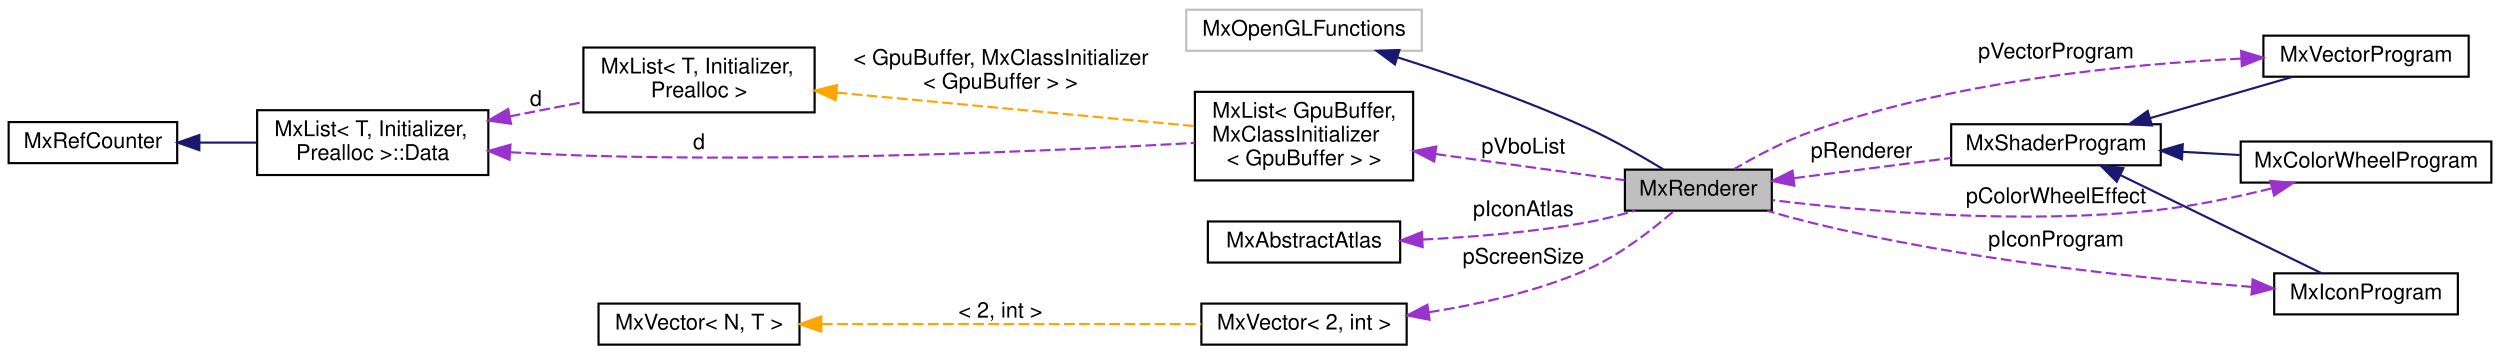
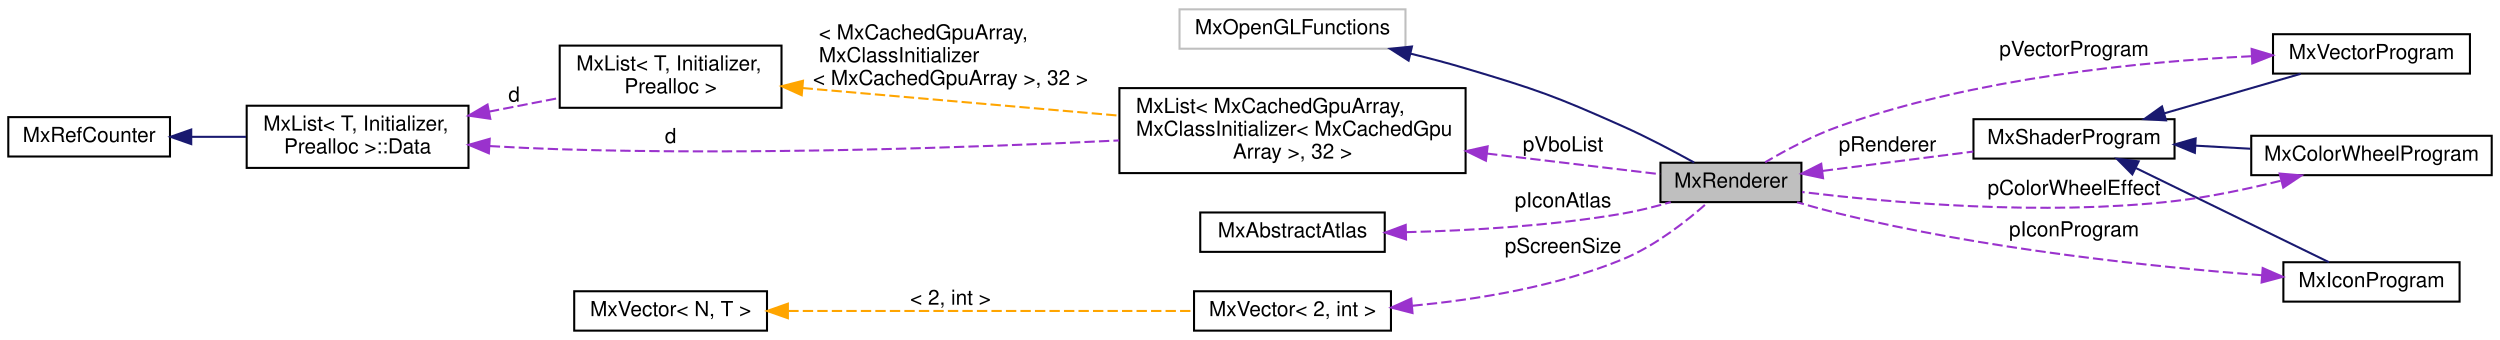
- <svg xmlns="http://www.w3.org/2000/svg" xmlns:xlink="http://www.w3.org/1999/xlink" width="1157pt" height="164pt" viewBox="0.00 0.00 1157.00 164.00">
+ <svg xmlns="http://www.w3.org/2000/svg" xmlns:xlink="http://www.w3.org/1999/xlink" width="1206pt" height="164pt" viewBox="0.00 0.00 1206.00 164.00">
  <g id="graph0" class="graph" transform="scale(1 1) rotate(0) translate(4 160)">
    <g id="node1" class="node">
      <g id="a_node1">
        <a xlink:title=" ">
-           <polygon fill="#bfbfbf" stroke="black" points="748,-62.5 748,-81.5 816,-81.5 816,-62.5 748,-62.5" />
-           <text text-anchor="middle" x="782" y="-69.5" font-family="Helvetica,sans-Serif" font-size="10.00">MxRenderer</text>
+           <polygon fill="#bfbfbf" stroke="black" points="797,-62.5 797,-81.5 865,-81.5 865,-62.5 797,-62.5" />
+           <text text-anchor="middle" x="831" y="-69.5" font-family="Helvetica,sans-Serif" font-size="10.00">MxRenderer</text>
        </a>
      </g>
    </g>
    <g id="node4" class="node">
      <g id="a_node4">
        <a xlink:href="class_mx_shader_program.html" target="_top" xlink:title=" ">
-           <polygon fill="none" stroke="black" points="899,-83.5 899,-102.5 996,-102.5 996,-83.5 899,-83.5" />
-           <text text-anchor="middle" x="947.5" y="-90.5" font-family="Helvetica,sans-Serif" font-size="10.00">MxShaderProgram</text>
+           <polygon fill="none" stroke="black" points="948,-83.5 948,-102.5 1045,-102.5 1045,-83.5 948,-83.5" />
+           <text text-anchor="middle" x="996.5" y="-90.5" font-family="Helvetica,sans-Serif" font-size="10.00">MxShaderProgram</text>
        </a>
      </g>
    </g>
    <g id="edge4" class="edge">
-       <path fill="none" stroke="#9a32cd" stroke-dasharray="5,2" d="M826.29,-77.56C848.64,-80.43 875.96,-83.94 898.9,-86.89" />
-       <polygon fill="#9a32cd" stroke="#9a32cd" points="826.45,-74.05 816.09,-76.25 825.56,-81 826.45,-74.05" />
-       <text text-anchor="middle" x="857.5" y="-87" font-family="Helvetica,sans-Serif" font-size="10.00"> pRenderer</text>
+       <path fill="none" stroke="#9a32cd" stroke-dasharray="5,2" d="M875.29,-77.56C897.64,-80.43 924.96,-83.94 947.9,-86.89" />
+       <polygon fill="#9a32cd" stroke="#9a32cd" points="875.45,-74.05 865.09,-76.25 874.56,-81 875.45,-74.05" />
+       <text text-anchor="middle" x="906.5" y="-87" font-family="Helvetica,sans-Serif" font-size="10.00"> pRenderer</text>
    </g>
    <g id="node2" class="node">
      <g id="a_node2">
        <a xlink:title=" ">
-           <polygon fill="none" stroke="#bfbfbf" points="545,-136.5 545,-155.5 654,-155.5 654,-136.5 545,-136.5" />
-           <text text-anchor="middle" x="599.5" y="-143.5" font-family="Helvetica,sans-Serif" font-size="10.00">MxOpenGLFunctions</text>
+           <polygon fill="none" stroke="#bfbfbf" points="565,-136.5 565,-155.5 674,-155.5 674,-136.5 565,-136.5" />
+           <text text-anchor="middle" x="619.5" y="-143.5" font-family="Helvetica,sans-Serif" font-size="10.00">MxOpenGLFunctions</text>
        </a>
      </g>
    </g>
    <g id="edge1" class="edge">
-       <path fill="none" stroke="midnightblue" d="M642.87,-133.44C668.53,-125.3 701.68,-113.84 730,-101 742.43,-95.36 755.82,-87.68 765.76,-81.64" />
-       <polygon fill="midnightblue" stroke="midnightblue" points="641.57,-130.18 633.07,-136.5 643.66,-136.86 641.57,-130.18" />
+       <path fill="none" stroke="midnightblue" d="M676.53,-134.1C685.44,-131.93 694.51,-129.53 703,-127 737.5,-116.72 746.13,-113.68 779,-99 790.71,-93.77 803.46,-87.02 813.28,-81.58" />
+       <polygon fill="midnightblue" stroke="midnightblue" points="675.51,-130.75 666.59,-136.47 677.13,-137.56 675.51,-130.75" />
    </g>
    <g id="node3" class="node">
      <g id="a_node3">
        <a xlink:href="class_mx_vector_program.html" target="_top" xlink:title=" ">
-           <polygon fill="none" stroke="black" points="1043.5,-124.5 1043.5,-143.5 1138.5,-143.5 1138.5,-124.5 1043.5,-124.5" />
-           <text text-anchor="middle" x="1091" y="-131.5" font-family="Helvetica,sans-Serif" font-size="10.00">MxVectorProgram</text>
+           <polygon fill="none" stroke="black" points="1092.5,-124.5 1092.5,-143.5 1187.5,-143.5 1187.5,-124.5 1092.5,-124.5" />
+           <text text-anchor="middle" x="1140" y="-131.5" font-family="Helvetica,sans-Serif" font-size="10.00">MxVectorProgram</text>
        </a>
      </g>
    </g>
    <g id="edge2" class="edge">
-       <path fill="none" stroke="#9a32cd" stroke-dasharray="5,2" d="M1033.12,-132.88C980.18,-130.3 899.76,-122.42 834,-99 821.54,-94.56 808.37,-87.52 798.54,-81.74" />
-       <polygon fill="#9a32cd" stroke="#9a32cd" points="1033.19,-136.39 1043.34,-133.33 1033.5,-129.39 1033.19,-136.39" />
-       <text text-anchor="middle" x="947.5" y="-133" font-family="Helvetica,sans-Serif" font-size="10.00"> pVectorProgram</text>
+       <path fill="none" stroke="#9a32cd" stroke-dasharray="5,2" d="M1082.12,-132.88C1029.18,-130.3 948.76,-122.42 883,-99 870.54,-94.56 857.37,-87.52 847.54,-81.74" />
+       <polygon fill="#9a32cd" stroke="#9a32cd" points="1082.19,-136.39 1092.34,-133.33 1082.5,-129.39 1082.19,-136.39" />
+       <text text-anchor="middle" x="996.5" y="-133" font-family="Helvetica,sans-Serif" font-size="10.00"> pVectorProgram</text>
    </g>
    <g id="edge3" class="edge">
-       <path fill="none" stroke="midnightblue" d="M991,-105.32C1012.11,-111.43 1037.22,-118.71 1056.87,-124.4" />
-       <polygon fill="midnightblue" stroke="midnightblue" points="991.9,-101.93 981.32,-102.51 989.95,-108.65 991.9,-101.93" />
+       <path fill="none" stroke="midnightblue" d="M1040,-105.32C1061.11,-111.43 1086.22,-118.71 1105.87,-124.4" />
+       <polygon fill="midnightblue" stroke="midnightblue" points="1040.9,-101.93 1030.32,-102.51 1038.95,-108.65 1040.9,-101.93" />
    </g>
    <g id="node5" class="node">
      <g id="a_node5">
        <a xlink:href="class_mx_color_wheel_program.html" target="_top" xlink:title=" ">
-           <polygon fill="none" stroke="black" points="1033,-75.5 1033,-94.5 1149,-94.5 1149,-75.5 1033,-75.5" />
-           <text text-anchor="middle" x="1091" y="-82.5" font-family="Helvetica,sans-Serif" font-size="10.00">MxColorWheelProgram</text>
+           <polygon fill="none" stroke="black" points="1082,-75.5 1082,-94.5 1198,-94.5 1198,-75.5 1082,-75.5" />
+           <text text-anchor="middle" x="1140" y="-82.5" font-family="Helvetica,sans-Serif" font-size="10.00">MxColorWheelProgram</text>
        </a>
      </g>
    </g>
    <g id="edge6" class="edge">
-       <path fill="none" stroke="midnightblue" d="M1006.1,-89.74C1014.82,-89.25 1023.83,-88.74 1032.55,-88.25" />
-       <polygon fill="midnightblue" stroke="midnightblue" points="1005.8,-86.25 996.01,-90.31 1006.19,-93.24 1005.8,-86.25" />
+       <path fill="none" stroke="midnightblue" d="M1055.1,-89.74C1063.82,-89.25 1072.83,-88.74 1081.55,-88.25" />
+       <polygon fill="midnightblue" stroke="midnightblue" points="1054.8,-86.25 1045.01,-90.31 1055.19,-93.24 1054.8,-86.25" />
    </g>
    <g id="node13" class="node">
      <g id="a_node13">
        <a xlink:href="class_mx_icon_program.html" target="_top" xlink:title=" ">
-           <polygon fill="none" stroke="black" points="1048.5,-14.5 1048.5,-33.5 1133.5,-33.5 1133.5,-14.5 1048.5,-14.5" />
-           <text text-anchor="middle" x="1091" y="-21.5" font-family="Helvetica,sans-Serif" font-size="10.00">MxIconProgram</text>
+           <polygon fill="none" stroke="black" points="1097.5,-14.5 1097.5,-33.5 1182.5,-33.5 1182.5,-14.5 1097.5,-14.5" />
+           <text text-anchor="middle" x="1140" y="-21.5" font-family="Helvetica,sans-Serif" font-size="10.00">MxIconProgram</text>
        </a>
      </g>
    </g>
    <g id="edge16" class="edge">
-       <path fill="none" stroke="midnightblue" d="M977.39,-78.91C1005.17,-65.37 1046.39,-45.27 1070.49,-33.51" />
-       <polygon fill="midnightblue" stroke="midnightblue" points="975.63,-75.88 968.17,-83.41 978.7,-82.17 975.63,-75.88" />
+       <path fill="none" stroke="midnightblue" d="M1026.39,-78.91C1054.17,-65.37 1095.39,-45.27 1119.49,-33.51" />
+       <polygon fill="midnightblue" stroke="midnightblue" points="1024.63,-75.88 1017.17,-83.41 1027.7,-82.17 1024.63,-75.88" />
    </g>
    <g id="edge5" class="edge">
-       <path fill="none" stroke="#9a32cd" stroke-dasharray="5,2" d="M1047.18,-72.79C1031.25,-68.83 1012.94,-64.96 996,-63 932.76,-55.7 858.35,-62.27 816.32,-67.37" />
-       <polygon fill="#9a32cd" stroke="#9a32cd" points="1046.71,-76.28 1057.26,-75.39 1048.45,-69.5 1046.71,-76.28" />
-       <text text-anchor="middle" x="947.5" y="-66" font-family="Helvetica,sans-Serif" font-size="10.00"> pColorWheelEffect</text>
+       <path fill="none" stroke="#9a32cd" stroke-dasharray="5,2" d="M1096.18,-72.79C1080.25,-68.83 1061.94,-64.96 1045,-63 981.76,-55.7 907.35,-62.27 865.32,-67.37" />
+       <polygon fill="#9a32cd" stroke="#9a32cd" points="1095.71,-76.28 1106.26,-75.39 1097.45,-69.5 1095.71,-76.28" />
+       <text text-anchor="middle" x="996.5" y="-66" font-family="Helvetica,sans-Serif" font-size="10.00"> pColorWheelEffect</text>
    </g>
    <g id="node6" class="node">
      <g id="a_node6">
        <a xlink:href="class_mx_list.html" target="_top" xlink:title=" ">
-           <polygon fill="none" stroke="black" points="549,-76.5 549,-117.5 650,-117.5 650,-76.5 549,-76.5" />
-           <text text-anchor="start" x="557" y="-105.5" font-family="Helvetica,sans-Serif" font-size="10.00">MxList&lt; GpuBuffer,</text>
-           <text text-anchor="start" x="557" y="-94.5" font-family="Helvetica,sans-Serif" font-size="10.00"> MxClassInitializer</text>
-           <text text-anchor="middle" x="599.5" y="-83.5" font-family="Helvetica,sans-Serif" font-size="10.00">&lt; GpuBuffer &gt; &gt;</text>
+           <polygon fill="none" stroke="black" points="536,-76.5 536,-117.5 703,-117.5 703,-76.5 536,-76.5" />
+           <text text-anchor="start" x="544" y="-105.5" font-family="Helvetica,sans-Serif" font-size="10.00">MxList&lt; MxCachedGpuArray,</text>
+           <text text-anchor="start" x="544" y="-94.5" font-family="Helvetica,sans-Serif" font-size="10.00"> MxClassInitializer&lt; MxCachedGpu</text>
+           <text text-anchor="middle" x="619.5" y="-83.5" font-family="Helvetica,sans-Serif" font-size="10.00">Array &gt;, 32 &gt;</text>
        </a>
      </g>
    </g>
    <g id="edge7" class="edge">
-       <path fill="none" stroke="#9a32cd" stroke-dasharray="5,2" d="M660.39,-88.71C689.53,-84.67 723.45,-79.97 747.89,-76.59" />
-       <polygon fill="#9a32cd" stroke="#9a32cd" points="659.73,-85.26 650.3,-90.1 660.69,-92.2 659.73,-85.26" />
-       <text text-anchor="middle" x="701" y="-89" font-family="Helvetica,sans-Serif" font-size="10.00"> pVboList</text>
+       <path fill="none" stroke="#9a32cd" stroke-dasharray="5,2" d="M713.34,-85.92C743.15,-82.36 774.26,-78.65 796.85,-75.96" />
+       <polygon fill="#9a32cd" stroke="#9a32cd" points="712.81,-82.46 703.3,-87.12 713.64,-89.41 712.81,-82.46" />
+       <text text-anchor="middle" x="750" y="-87" font-family="Helvetica,sans-Serif" font-size="10.00"> pVboList</text>
    </g>
    <g id="node7" class="node">
      <g id="a_node7">
        <a xlink:href="struct_mx_list_1_1_data.html" target="_top" xlink:title="these members are public to allow unions">
          <polygon fill="none" stroke="black" points="115,-79 115,-109 222,-109 222,-79 115,-79" />
          <text text-anchor="start" x="123" y="-97" font-family="Helvetica,sans-Serif" font-size="10.00">MxList&lt; T, Initializer,</text>
          <text text-anchor="middle" x="168.5" y="-86" font-family="Helvetica,sans-Serif" font-size="10.00"> Prealloc &gt;::Data</text>
        </a>
      </g>
    </g>
    <g id="edge8" class="edge">
-       <path fill="none" stroke="#9a32cd" stroke-dasharray="5,2" d="M232.24,-89.53C243.48,-88.89 255.08,-88.34 266,-88 366.43,-84.88 483.95,-90.16 548.92,-93.86" />
+       <path fill="none" stroke="#9a32cd" stroke-dasharray="5,2" d="M232.24,-89.53C243.48,-88.89 255.08,-88.34 266,-88 358.39,-85.13 464.43,-88.78 535.87,-92.25" />
      <polygon fill="#9a32cd" stroke="#9a32cd" points="231.83,-86.05 222.06,-90.14 232.25,-93.04 231.83,-86.05" />
      <text text-anchor="middle" x="319.5" y="-91" font-family="Helvetica,sans-Serif" font-size="10.00"> d</text>
    </g>
    <g id="node9" class="node">
      <g id="a_node9">
        <a xlink:href="class_mx_list.html" target="_top" xlink:title=" ">
          <polygon fill="none" stroke="black" points="266,-108 266,-138 373,-138 373,-108 266,-108" />
          <text text-anchor="start" x="274" y="-126" font-family="Helvetica,sans-Serif" font-size="10.00">MxList&lt; T, Initializer,</text>
          <text text-anchor="middle" x="319.5" y="-115" font-family="Helvetica,sans-Serif" font-size="10.00"> Prealloc &gt;</text>
        </a>
      </g>
    </g>
    <g id="edge11" class="edge">
      <path fill="none" stroke="#9a32cd" stroke-dasharray="5,2" d="M231.87,-106.14C243.2,-108.34 254.92,-110.63 265.94,-112.77" />
      <polygon fill="#9a32cd" stroke="#9a32cd" points="232.52,-102.7 222.03,-104.22 231.18,-109.57 232.52,-102.7" />
      <text text-anchor="middle" x="244" y="-111" font-family="Helvetica,sans-Serif" font-size="10.00"> d</text>
    </g>
    <g id="node8" class="node">
      <g id="a_node8">
        <a xlink:href="class_mx_ref_counter.html" target="_top" xlink:title=" ">
          <polygon fill="none" stroke="black" points="0,-84.5 0,-103.5 78,-103.5 78,-84.5 0,-84.5" />
          <text text-anchor="middle" x="39" y="-91.5" font-family="Helvetica,sans-Serif" font-size="10.00">MxRefCounter</text>
        </a>
      </g>
    </g>
    <g id="edge9" class="edge">
      <path fill="none" stroke="midnightblue" d="M88.46,-94C97.03,-94 105.98,-94 114.66,-94" />
      <polygon fill="midnightblue" stroke="midnightblue" points="88.25,-90.5 78.25,-94 88.25,-97.5 88.25,-90.5" />
    </g>
    <g id="edge10" class="edge">
-       <path fill="none" stroke="orange" stroke-dasharray="5,2" d="M383.19,-117.14C433.3,-112.45 502.6,-105.97 548.9,-101.64" />
-       <polygon fill="orange" stroke="orange" points="382.75,-113.66 373.12,-118.08 383.4,-120.63 382.75,-113.66" />
-       <text text-anchor="start" x="391" y="-130" font-family="Helvetica,sans-Serif" font-size="10.00"> &lt; GpuBuffer, MxClassInitializer</text>
-       <text text-anchor="middle" x="459" y="-119" font-family="Helvetica,sans-Serif" font-size="10.00">&lt; GpuBuffer &gt; &gt;</text>
+       <path fill="none" stroke="orange" stroke-dasharray="5,2" d="M383.16,-117.53C427.53,-113.66 487.5,-108.43 535.8,-104.22" />
+       <polygon fill="orange" stroke="orange" points="382.75,-114.06 373.09,-118.41 383.36,-121.03 382.75,-114.06" />
+       <text text-anchor="start" x="391" y="-141" font-family="Helvetica,sans-Serif" font-size="10.00"> &lt; MxCachedGpuArray,</text>
+       <text text-anchor="start" x="391" y="-130" font-family="Helvetica,sans-Serif" font-size="10.00"> MxClassInitializer</text>
+       <text text-anchor="middle" x="454.5" y="-119" font-family="Helvetica,sans-Serif" font-size="10.00">&lt; MxCachedGpuArray &gt;, 32 &gt;</text>
    </g>
    <g id="node10" class="node">
      <g id="a_node10">
        <a xlink:href="class_mx_abstract_atlas.html" target="_top" xlink:title=" ">
-           <polygon fill="none" stroke="black" points="555,-38.5 555,-57.5 644,-57.5 644,-38.5 555,-38.5" />
-           <text text-anchor="middle" x="599.5" y="-45.5" font-family="Helvetica,sans-Serif" font-size="10.00">MxAbstractAtlas</text>
+           <polygon fill="none" stroke="black" points="575,-38.5 575,-57.5 664,-57.5 664,-38.5 575,-38.5" />
+           <text text-anchor="middle" x="619.5" y="-45.5" font-family="Helvetica,sans-Serif" font-size="10.00">MxAbstractAtlas</text>
        </a>
      </g>
    </g>
    <g id="edge12" class="edge">
-       <path fill="none" stroke="#9a32cd" stroke-dasharray="5,2" d="M654.34,-49.13C677.73,-50.3 705.36,-52.57 730,-57 737.45,-58.34 745.36,-60.36 752.67,-62.49" />
-       <polygon fill="#9a32cd" stroke="#9a32cd" points="654.4,-45.63 644.25,-48.69 654.09,-52.63 654.4,-45.63" />
-       <text text-anchor="middle" x="701" y="-60" font-family="Helvetica,sans-Serif" font-size="10.00"> pIconAtlas</text>
+       <path fill="none" stroke="#9a32cd" stroke-dasharray="5,2" d="M674.31,-48C705.15,-48.76 744.47,-51.02 779,-57 786.55,-58.31 794.56,-60.34 801.95,-62.5" />
+       <polygon fill="#9a32cd" stroke="#9a32cd" points="674.27,-44.5 664.2,-47.8 674.12,-51.5 674.27,-44.5" />
+       <text text-anchor="middle" x="750" y="-60" font-family="Helvetica,sans-Serif" font-size="10.00"> pIconAtlas</text>
    </g>
    <g id="node11" class="node">
      <g id="a_node11">
        <a xlink:href="class_mx_vector.html" target="_top" xlink:title=" ">
-           <polygon fill="none" stroke="black" points="552,-0.5 552,-19.5 647,-19.5 647,-0.5 552,-0.5" />
-           <text text-anchor="middle" x="599.5" y="-7.5" font-family="Helvetica,sans-Serif" font-size="10.00">MxVector&lt; 2, int &gt;</text>
+           <polygon fill="none" stroke="black" points="572,-0.5 572,-19.5 667,-19.5 667,-0.5 572,-0.5" />
+           <text text-anchor="middle" x="619.5" y="-7.5" font-family="Helvetica,sans-Serif" font-size="10.00">MxVector&lt; 2, int &gt;</text>
        </a>
      </g>
    </g>
    <g id="edge13" class="edge">
-       <path fill="none" stroke="#9a32cd" stroke-dasharray="5,2" d="M657.26,-15.5C680.5,-19.12 707.22,-25.12 730,-35 745.46,-41.7 760.77,-53.73 770.52,-62.25" />
-       <polygon fill="#9a32cd" stroke="#9a32cd" points="657.6,-12.01 647.2,-14.03 656.6,-18.94 657.6,-12.01" />
-       <text text-anchor="middle" x="701" y="-38" font-family="Helvetica,sans-Serif" font-size="10.00"> pScreenSize</text>
+       <path fill="none" stroke="#9a32cd" stroke-dasharray="5,2" d="M677.34,-12.5C708.35,-15.44 746.85,-21.71 779,-35 794.77,-41.52 810.26,-53.83 819.95,-62.46" />
+       <polygon fill="#9a32cd" stroke="#9a32cd" points="677.4,-8.99 667.14,-11.62 676.8,-15.96 677.4,-8.99" />
+       <text text-anchor="middle" x="750" y="-38" font-family="Helvetica,sans-Serif" font-size="10.00"> pScreenSize</text>
    </g>
    <g id="node12" class="node">
      <g id="a_node12">
        <a xlink:href="class_mx_vector.html" target="_top" xlink:title=" ">
          <polygon fill="none" stroke="black" points="273,-0.5 273,-19.5 366,-19.5 366,-0.5 273,-0.5" />
          <text text-anchor="middle" x="319.5" y="-7.5" font-family="Helvetica,sans-Serif" font-size="10.00">MxVector&lt; N, T &gt;</text>
        </a>
      </g>
    </g>
    <g id="edge14" class="edge">
-       <path fill="none" stroke="orange" stroke-dasharray="5,2" d="M376.39,-10C427.94,-10 503.6,-10 551.95,-10" />
-       <polygon fill="orange" stroke="orange" points="376.09,-6.5 366.09,-10 376.09,-13.5 376.09,-6.5" />
-       <text text-anchor="middle" x="459" y="-13" font-family="Helvetica,sans-Serif" font-size="10.00"> &lt; 2, int &gt;</text>
+       <path fill="none" stroke="orange" stroke-dasharray="5,2" d="M376.26,-10C432.72,-10 519.03,-10 571.94,-10" />
+       <polygon fill="orange" stroke="orange" points="376.08,-6.5 366.08,-10 376.08,-13.5 376.08,-6.5" />
+       <text text-anchor="middle" x="454.5" y="-13" font-family="Helvetica,sans-Serif" font-size="10.00"> &lt; 2, int &gt;</text>
    </g>
    <g id="edge15" class="edge">
-       <path fill="none" stroke="#9a32cd" stroke-dasharray="5,2" d="M1038.22,-27.21C986.05,-31.25 903.55,-39.85 834,-57 827.46,-58.61 820.5,-60.53 813.9,-62.44" />
-       <polygon fill="#9a32cd" stroke="#9a32cd" points="1038.52,-30.7 1048.23,-26.46 1038,-23.72 1038.52,-30.7" />
-       <text text-anchor="middle" x="947.5" y="-46" font-family="Helvetica,sans-Serif" font-size="10.00"> pIconProgram</text>
+       <path fill="none" stroke="#9a32cd" stroke-dasharray="5,2" d="M1087.22,-27.21C1035.05,-31.25 952.55,-39.85 883,-57 876.46,-58.61 869.5,-60.53 862.9,-62.44" />
+       <polygon fill="#9a32cd" stroke="#9a32cd" points="1087.52,-30.7 1097.23,-26.46 1087,-23.72 1087.52,-30.7" />
+       <text text-anchor="middle" x="996.5" y="-46" font-family="Helvetica,sans-Serif" font-size="10.00"> pIconProgram</text>
    </g>
  </g>
</svg>
